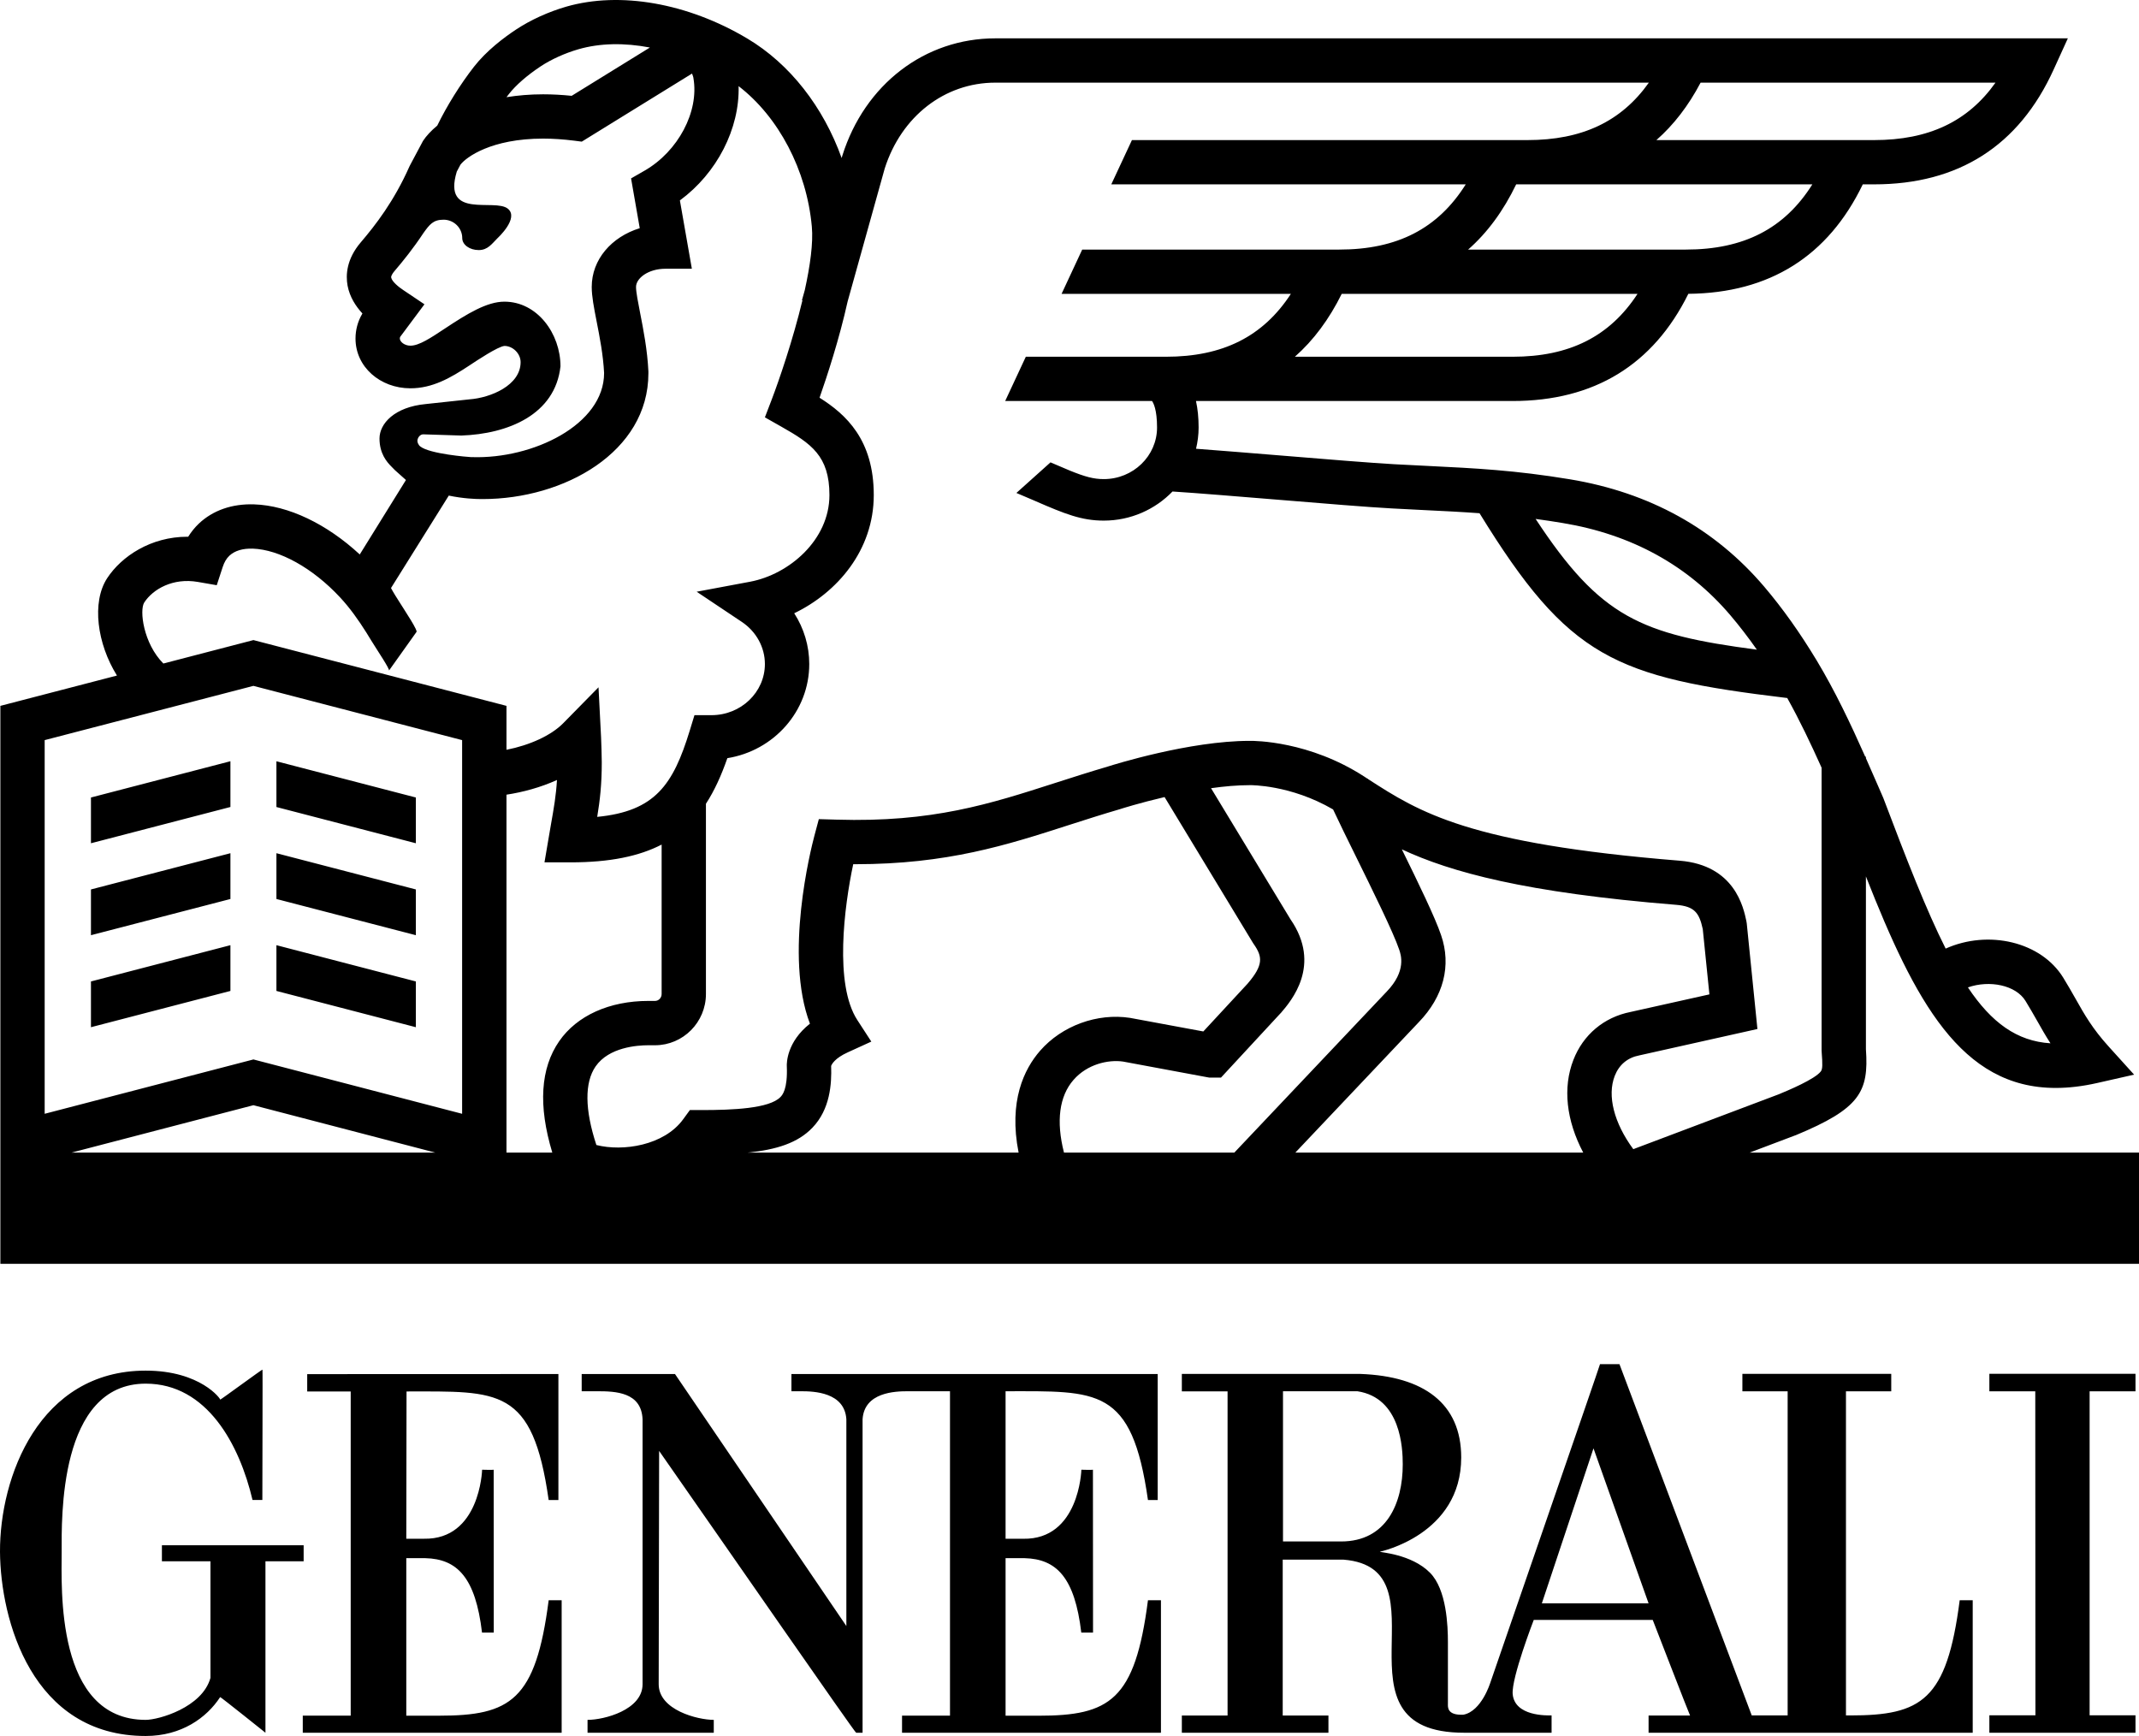
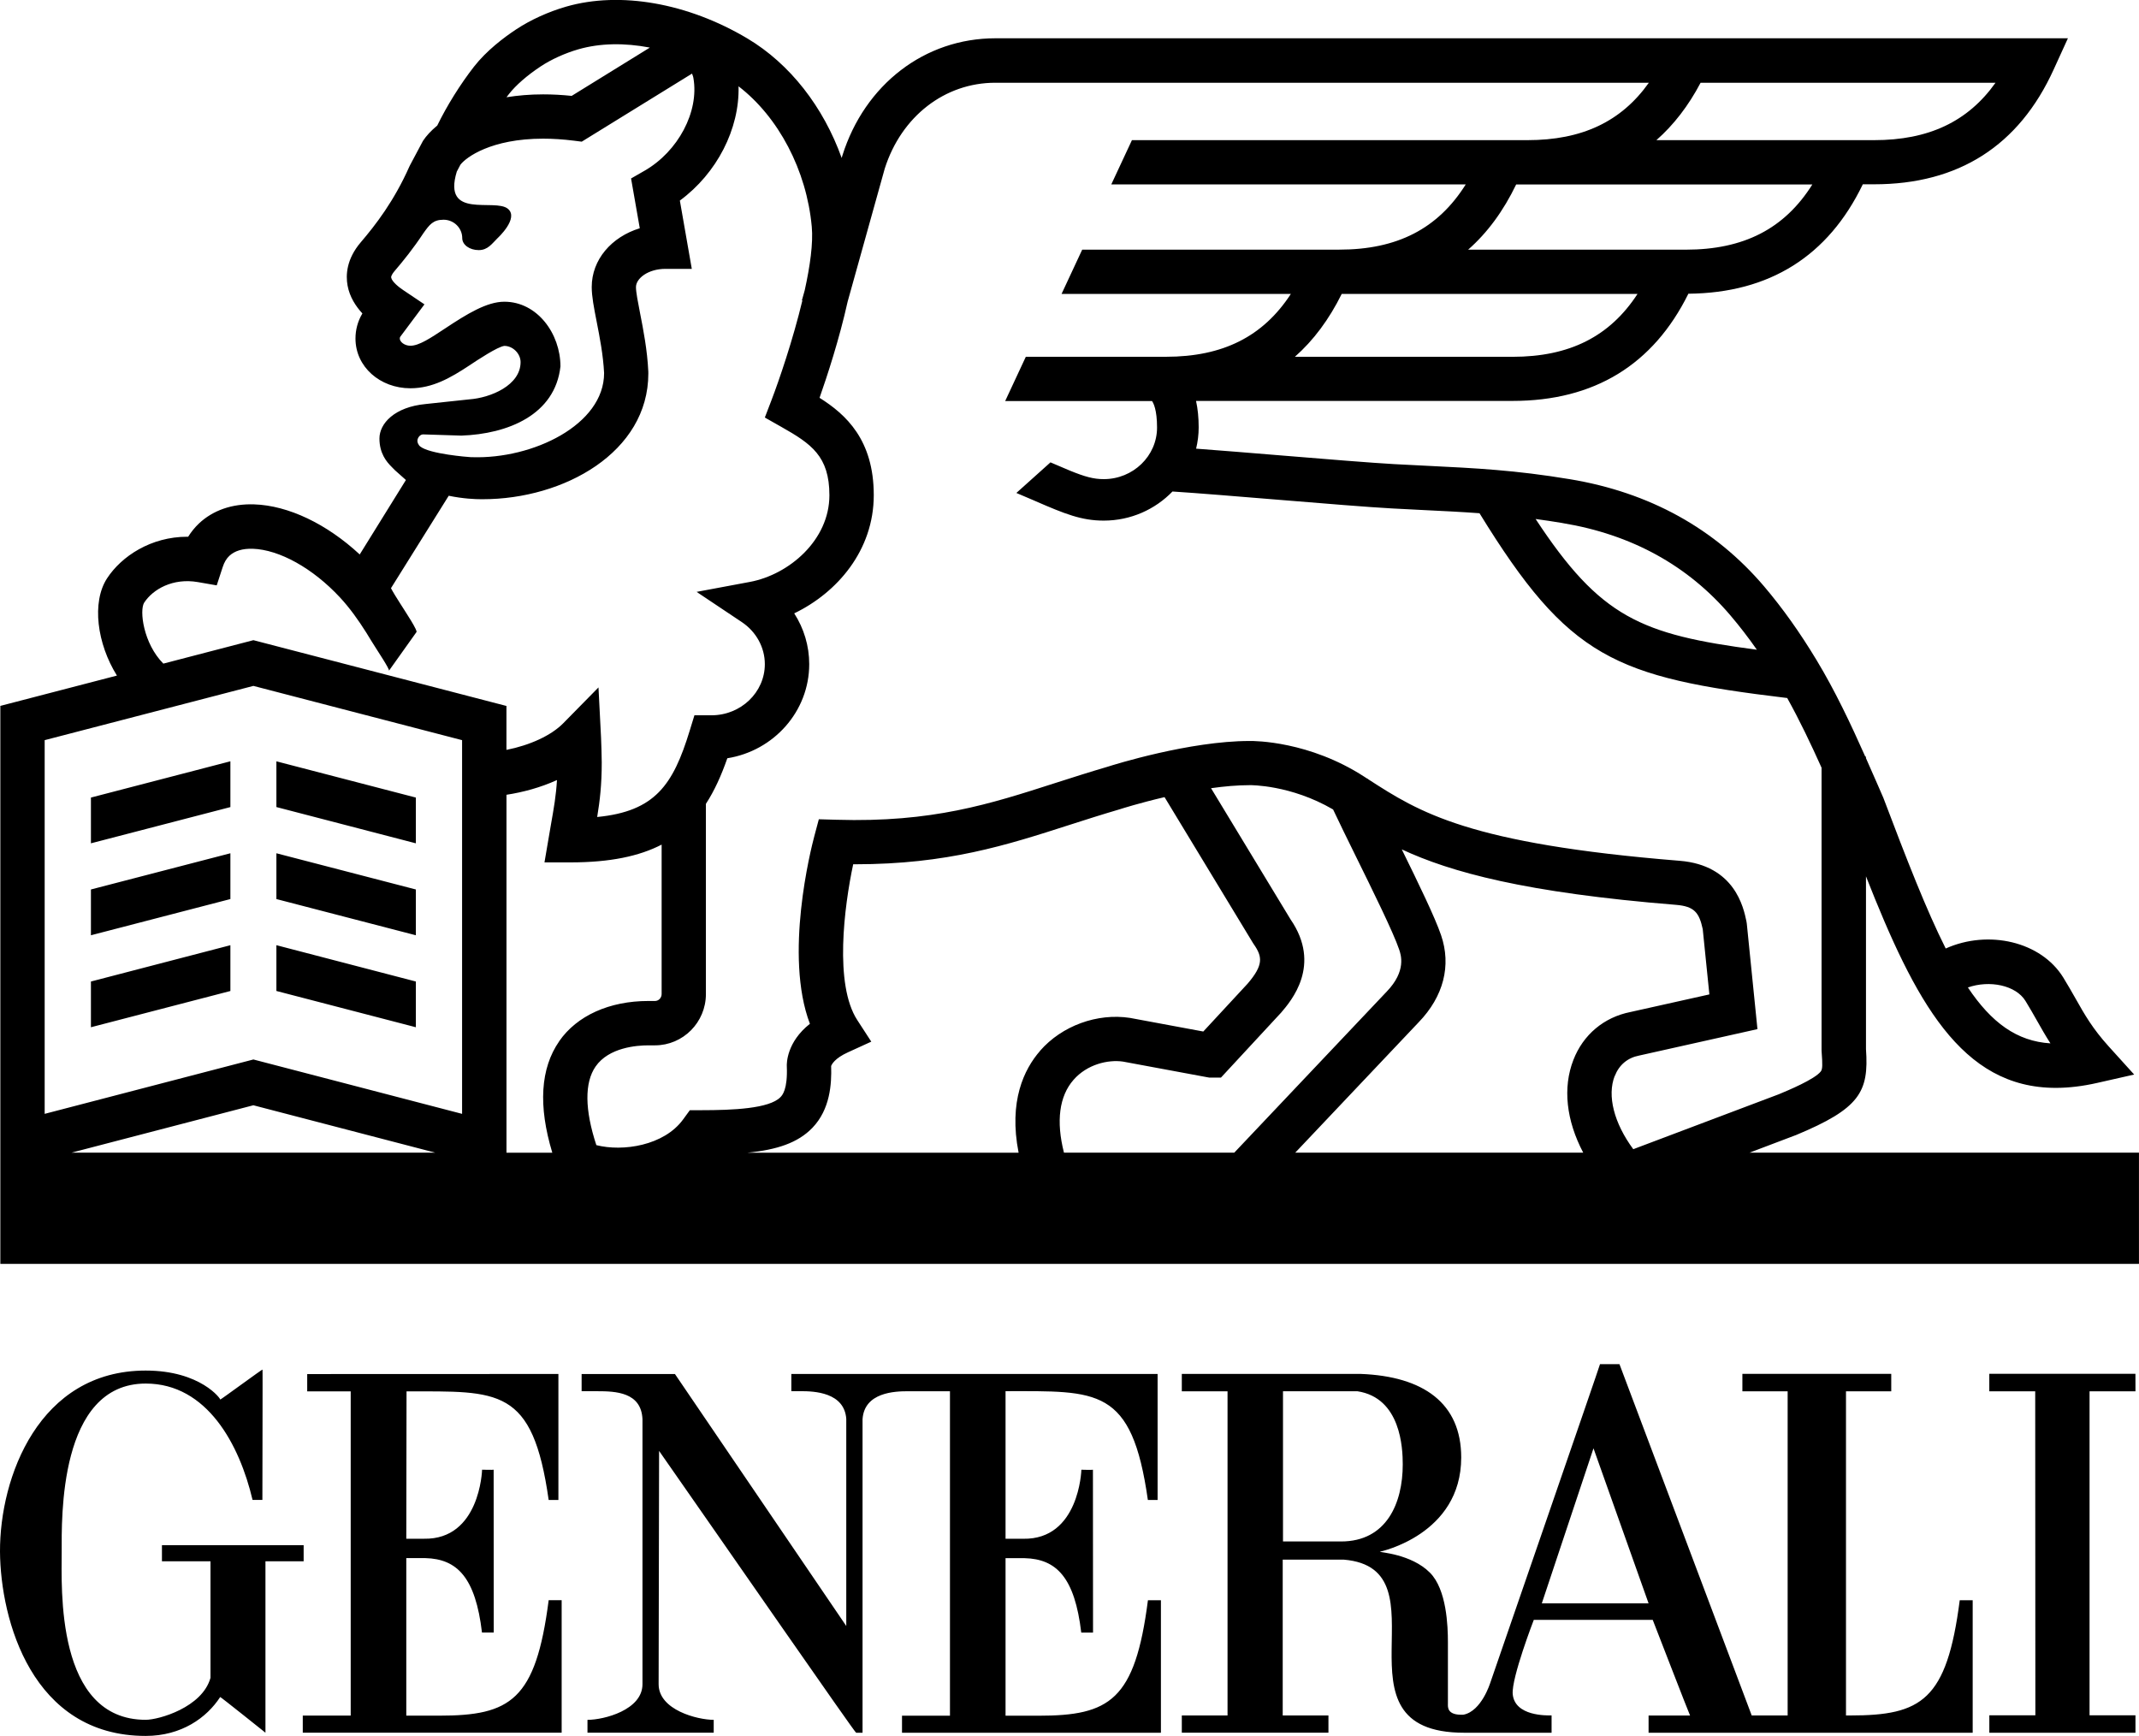
- <svg xmlns="http://www.w3.org/2000/svg" width="69px" height="56px" viewBox="0 0 69 56" version="1.1">
-   <defs />
-   <g id="Desktop" stroke="none" stroke-width="1" fill="none" fill-rule="evenodd">
-     <g id="Work" transform="translate(-542, -2284)" fill="#000000">
-       <g id="Clients" transform="translate(80, 1824)">
-         <g id="logos" transform="translate(128, 448)">
-           <g id="2" transform="translate(256, 0)">
-             <path d="M91.106,61.637 L91.677,61.637 C93.477,61.67 93.552,59.437 93.552,59.411 C93.552,59.411 93.917,59.421 93.925,59.411 L93.928,64.664 L93.549,64.664 C93.339,62.891 92.752,62.289 91.723,62.264 L91.106,62.264 L91.106,67.345 L92.17,67.345 C94.466,67.345 95.283,66.853 95.699,63.621 L96.118,63.621 L96.118,67.895 L87.767,67.895 L87.767,67.344 L89.313,67.344 L89.313,56.886 L87.91,56.886 L87.91,56.327 L96.013,56.324 L96.013,60.389 L95.699,60.389 C95.181,56.736 94.089,56.886 91.114,56.886 L91.106,61.637 Z M87.795,61.847 L87.795,62.365 L86.563,62.365 L86.563,67.895 C86.558,67.891 85.107,66.73 85.102,66.745 C84.667,67.412 83.854,68 82.7,68 C79.028,68 78.016,64.255 78,62.058 C77.99,59.656 79.254,56.214 82.7,56.214 C84.477,56.214 85.133,57.143 85.102,57.15 C85.107,57.165 86.475,56.155 86.467,56.183 C86.475,56.174 86.463,59.656 86.463,60.387 L86.146,60.387 C85.728,58.611 84.684,56.634 82.7,56.634 C79.884,56.634 79.989,61.011 79.989,62.058 C79.989,63.203 79.779,67.48 82.7,67.48 C83.118,67.48 84.524,67.081 84.789,66.126 L84.789,62.365 L83.223,62.365 L83.223,61.847 L87.795,61.847 Z M141.216,63.621 L141.636,63.621 L141.636,67.895 L131.18,67.895 L131.18,67.339 L132.518,67.339 C132.507,67.339 131.312,64.248 131.314,64.256 L127.476,64.256 C127.476,64.256 126.754,66.126 126.796,66.647 C126.861,67.367 127.894,67.337 128.051,67.337 L128.051,67.895 L125.232,67.895 C120.76,67.9 124.758,62.593 121.345,62.312 L119.378,62.312 L119.378,67.339 L120.853,67.339 L120.853,67.895 L116.124,67.895 L116.124,67.339 L117.599,67.339 L117.599,56.883 L116.124,56.883 L116.124,56.321 L121.89,56.321 C123.92,56.397 125.136,57.267 125.136,59.016 C125.136,61.512 122.513,62.055 122.513,62.055 C122.489,62.078 123.523,62.122 124.128,62.733 C124.668,63.275 124.707,64.457 124.707,64.977 L124.707,66.958 C124.707,67.058 124.668,67.339 125.208,67.313 C125.793,67.2 126.069,66.287 126.062,66.318 C126.069,66.287 129.627,55.999 129.613,56.006 L130.241,56.006 L134.508,67.337 L135.666,67.337 L135.666,56.881 L134.206,56.881 L134.206,56.318 L139.008,56.318 L139.008,56.881 L137.547,56.881 L137.547,67.337 L137.687,67.337 C139.982,67.337 140.801,66.853 141.216,63.621 Z M127.737,63.721 L131.18,63.721 L129.403,58.721 L127.737,63.721 Z M121.262,61.725 C122.727,61.725 123.25,60.492 123.25,59.239 C123.25,58.721 123.193,57.092 121.785,56.879 L119.387,56.879 L119.387,61.725 L121.262,61.725 Z M110.438,56.879 L110.438,61.638 L111.008,61.638 C112.809,61.67 112.883,59.437 112.883,59.411 C112.883,59.411 113.249,59.421 113.256,59.411 L113.259,64.664 L112.88,64.664 C112.67,62.891 112.084,62.29 111.054,62.264 L110.438,62.264 L110.438,67.346 L111.501,67.346 C113.797,67.346 114.615,66.853 115.031,63.621 L115.45,63.621 L115.45,67.895 L107.098,67.895 L107.098,67.344 L108.645,67.344 L108.645,56.879 L107.288,56.879 C106.872,56.879 105.882,56.91 105.825,57.782 L105.825,67.895 L105.618,67.895 C105.58,67.901 101.45,61.935 99.262,58.804 L99.248,66.33 C99.248,67.163 100.504,67.48 101.025,67.48 L101.025,67.895 L96.953,67.895 L96.953,67.48 L96.959,67.48 C97.48,67.48 98.728,67.163 98.728,66.33 L98.728,57.782 C98.69,56.906 97.857,56.879 97.265,56.879 L96.764,56.879 L96.764,56.324 L99.774,56.324 L105.302,64.453 L105.302,57.782 L105.302,57.782 C105.245,56.91 104.256,56.879 103.839,56.879 L103.53,56.879 L103.53,56.324 L115.345,56.324 L115.345,60.389 L115.031,60.389 C114.512,56.736 113.414,56.879 110.438,56.879 Z M146.887,56.881 L145.407,56.881 L145.407,67.332 L146.887,67.332 L146.887,67.895 L142.173,67.895 L142.173,67.332 L143.659,67.332 L143.654,56.881 L142.173,56.881 L142.173,56.317 L146.887,56.317 L146.887,56.881 Z M134.44,49.181 L147,49.181 L147,52.769 L78.012,52.769 L78.012,34.77 L81.773,33.792 C81.133,32.769 80.951,31.428 81.456,30.653 C81.92,29.944 82.867,29.314 84.045,29.314 L84.071,29.314 C84.169,29.157 84.284,29.015 84.415,28.89 C84.869,28.462 85.484,28.247 86.197,28.27 C87.3,28.305 88.542,28.901 89.605,29.886 L91.095,27.484 L90.739,27.166 L90.634,27.059 C90.473,26.899 90.242,26.627 90.242,26.146 C90.242,25.666 90.722,25.13 91.734,25.034 L93.138,24.883 C93.829,24.833 94.794,24.43 94.794,23.682 C94.794,23.407 94.545,23.159 94.271,23.159 C94.055,23.183 93.394,23.622 93.144,23.788 C92.53,24.194 91.95,24.526 91.239,24.526 C90.263,24.526 89.468,23.835 89.468,22.921 C89.468,22.644 89.54,22.371 89.679,22.134 L89.691,22.112 C89.48,21.884 89.281,21.583 89.212,21.214 C89.15,20.876 89.174,20.36 89.64,19.815 C90.109,19.266 90.712,18.49 91.208,17.369 L91.23,17.325 L91.644,16.548 C91.751,16.384 91.906,16.217 92.105,16.052 C92.418,15.41 92.846,14.723 93.288,14.155 C93.694,13.635 94.254,13.212 94.653,12.949 C95.118,12.642 95.69,12.382 96.265,12.215 C98.003,11.715 100.186,12.099 102.105,13.242 C103.485,14.063 104.562,15.457 105.15,17.098 L105.173,17.018 C105.896,14.722 107.833,13.237 110.105,13.237 L144.705,13.237 L144.245,14.247 C143.127,16.703 141.179,17.947 138.454,17.947 L138.09,17.947 C136.972,20.265 135.08,21.454 132.463,21.478 C131.329,23.77 129.424,24.936 126.792,24.936 L116.58,24.936 C116.636,25.189 116.665,25.472 116.665,25.791 C116.665,26.027 116.634,26.256 116.582,26.476 C117.364,26.534 118.359,26.616 119.329,26.695 C120.768,26.814 122.256,26.935 122.976,26.975 C123.344,26.995 123.687,27.012 124.017,27.028 C125.609,27.106 126.865,27.168 128.64,27.461 C131.207,27.886 133.316,29.051 134.91,30.925 C135.503,31.623 136.057,32.401 136.601,33.302 C137.199,34.295 137.7,35.354 138.169,36.409 L138.191,36.409 L138.191,36.459 C138.325,36.76 138.456,37.062 138.586,37.36 L138.751,37.74 C139.508,39.739 140.138,41.358 140.763,42.6 C142.141,41.983 143.841,42.377 144.556,43.538 C144.706,43.782 144.831,44.002 144.952,44.215 C145.244,44.734 145.499,45.182 146.022,45.76 L146.842,46.666 L145.65,46.936 C145.173,47.044 144.729,47.095 144.313,47.095 C141.257,47.097 139.767,44.279 138.191,40.272 L138.191,45.847 C138.288,47.226 137.993,47.763 135.922,48.622 L135.9,48.629 L134.44,49.181 Z M130.088,46.707 C129.84,47.344 130.064,48.225 130.687,49.07 L135.384,47.298 C135.683,47.174 136.543,46.815 136.737,46.561 C136.794,46.485 136.794,46.343 136.763,45.925 L136.761,45.872 L136.761,36.765 C136.416,35.998 136.055,35.236 135.653,34.517 C130.08,33.848 128.604,33.233 125.727,28.556 C125.152,28.514 124.577,28.485 123.948,28.455 C123.616,28.439 123.269,28.421 122.899,28.401 C122.159,28.362 120.727,28.244 119.212,28.119 C117.944,28.016 116.634,27.907 115.823,27.855 C115.265,28.432 114.478,28.794 113.606,28.794 C112.886,28.794 112.356,28.579 111.404,28.166 L111.404,28.165 C111.198,28.077 110.993,27.991 110.787,27.902 L111.887,26.915 C112.097,27.004 112.305,27.092 112.515,27.182 C113.003,27.38 113.28,27.455 113.606,27.455 C114.554,27.455 115.324,26.708 115.324,25.791 C115.324,25.211 115.206,24.995 115.162,24.936 L110.425,24.936 L111.091,23.508 L115.611,23.508 C117.444,23.508 118.745,22.857 119.641,21.48 L112.244,21.48 L112.91,20.051 L121.201,20.051 C123.069,20.051 124.384,19.377 125.282,17.947 L113.848,17.947 L114.514,16.519 L127.273,16.519 C129.029,16.519 130.297,15.924 131.189,14.666 L110.105,14.666 C108.473,14.666 107.075,15.753 106.539,17.436 L105.342,21.728 C105.073,22.941 104.677,24.145 104.437,24.83 C105.289,25.366 106.186,26.185 106.186,27.97 C106.186,29.754 105.003,31.116 103.62,31.783 C103.932,32.267 104.105,32.833 104.105,33.42 C104.105,34.947 102.959,36.218 101.463,36.457 C101.27,37.011 101.049,37.502 100.772,37.928 L100.772,44.065 C100.772,44.976 100.035,45.718 99.13,45.718 L98.915,45.718 C98.546,45.718 97.641,45.784 97.214,46.399 C96.853,46.921 96.862,47.794 97.238,48.936 C98.091,49.153 99.422,48.954 100.039,48.104 L100.254,47.809 L100.618,47.809 L100.63,47.809 C101.63,47.809 102.818,47.761 103.175,47.389 C103.234,47.329 103.412,47.143 103.381,46.39 C103.377,46.298 103.376,45.614 104.127,45.022 C103.29,42.82 104.157,39.393 104.268,38.971 L104.414,38.424 L104.98,38.44 C108.077,38.534 109.922,37.938 112.056,37.251 C112.59,37.08 113.141,36.902 113.731,36.729 C113.93,36.665 116.374,35.9 118.305,35.899 C118.478,35.895 120.236,35.904 122.007,37.05 L122.114,37.12 L122.123,37.115 C122.125,37.12 122.128,37.126 122.13,37.131 C123.787,38.202 125.368,39.214 132.186,39.765 C133.957,39.91 134.241,41.269 134.335,41.715 L134.347,41.789 L134.691,45.194 L130.877,46.046 C130.501,46.118 130.228,46.347 130.088,46.707 Z M129.072,49.181 C128.525,48.143 128.406,47.087 128.755,46.19 C129.071,45.376 129.742,44.815 130.594,44.645 L133.142,44.077 L132.928,41.971 C132.812,41.437 132.657,41.237 132.069,41.188 C127.196,40.795 124.8,40.134 123.221,39.399 C123.768,40.512 124.294,41.597 124.486,42.164 C124.825,43.145 124.569,44.145 123.765,44.976 L119.785,49.181 L129.072,49.181 Z M112.322,49.181 L117.817,49.181 L122.731,43.989 C123.374,43.324 123.193,42.799 123.133,42.627 C122.947,42.077 122.276,40.718 121.738,39.626 C121.449,39.04 121.189,38.512 121.003,38.111 C119.626,37.309 118.34,37.329 118.327,37.327 L118.31,37.328 C117.916,37.328 117.49,37.366 117.066,37.426 L119.629,41.656 C120.647,43.132 119.65,44.29 119.322,44.672 L119.304,44.69 L117.387,46.761 L117.009,46.761 L116.941,46.749 L114.226,46.244 C113.747,46.176 113.07,46.329 112.63,46.835 C112.169,47.362 112.064,48.169 112.322,49.181 Z M111.552,45.895 C112.257,45.088 113.396,44.672 114.454,44.835 L114.475,44.839 L116.817,45.273 L118.246,43.73 C118.763,43.127 118.727,42.86 118.443,42.454 L118.417,42.415 L115.567,37.712 C114.762,37.9 114.171,38.088 114.159,38.092 L114.142,38.098 C113.567,38.266 113.023,38.44 112.495,38.61 C110.474,39.262 108.555,39.878 105.591,39.878 L105.523,39.878 C105.233,41.243 104.908,43.754 105.655,44.904 L106.107,45.6 L105.353,45.944 C104.925,46.137 104.83,46.334 104.811,46.385 C104.831,46.967 104.779,47.782 104.207,48.378 C103.736,48.868 103.053,49.088 102.114,49.181 L110.858,49.181 C110.531,47.523 111.034,46.489 111.552,45.895 Z M96.04,45.585 C96.611,44.761 97.66,44.288 98.915,44.288 L99.13,44.288 C99.247,44.288 99.343,44.189 99.343,44.065 L99.343,39.245 C98.618,39.62 97.675,39.818 96.41,39.818 L95.564,39.818 L95.706,38.984 C95.729,38.847 95.752,38.718 95.773,38.594 C95.867,38.062 95.937,37.664 95.967,37.161 C95.437,37.402 94.867,37.554 94.338,37.635 L94.338,49.181 L95.816,49.181 C95.358,47.668 95.432,46.46 96.04,45.585 Z M92.907,47.929 L92.907,35.875 L86.175,34.125 L79.441,35.875 L79.441,47.929 L86.175,46.176 L92.907,47.929 Z M80.306,49.181 L92.042,49.181 L86.175,47.652 L80.306,49.181 Z M82.654,31.434 C82.492,31.682 82.623,32.755 83.27,33.404 L86.175,32.648 L94.338,34.77 L94.338,36.187 C95.092,36.038 95.778,35.725 96.166,35.332 L97.307,34.171 L97.39,35.795 C97.397,35.948 97.412,36.423 97.412,36.592 C97.412,37.313 97.352,37.822 97.265,38.351 C99.132,38.169 99.713,37.317 100.248,35.574 L100.402,35.07 L100.951,35.07 C101.902,35.07 102.674,34.33 102.674,33.42 C102.674,32.881 102.396,32.373 101.929,32.061 L100.473,31.088 L102.194,30.766 C103.453,30.53 104.756,29.419 104.756,27.97 C104.756,26.707 104.167,26.309 103.209,25.766 L102.674,25.463 L102.894,24.889 C103.131,24.269 103.58,22.96 103.885,21.688 L103.87,21.683 L103.961,21.358 C104.133,20.578 104.237,19.837 104.188,19.308 C104.022,17.483 103.113,15.768 101.826,14.779 C101.863,16.15 101.129,17.585 99.932,18.465 L100.318,20.669 L99.468,20.669 C98.908,20.669 98.517,20.978 98.517,21.256 C98.517,21.422 98.582,21.75 98.65,22.1 C98.754,22.63 98.883,23.29 98.916,23.981 L98.916,24.043 C98.916,26.582 96.199,28.099 93.572,28.099 L93.526,28.099 C93.337,28.099 92.942,28.084 92.477,27.987 L90.613,30.969 C90.675,31.091 90.817,31.316 90.916,31.47 C90.968,31.551 91.008,31.613 91.017,31.628 C91.018,31.631 91.02,31.634 91.022,31.636 C91.044,31.672 91.067,31.707 91.089,31.743 C91.183,31.889 91.34,32.137 91.407,32.28 C91.432,32.334 91.445,32.372 91.436,32.384 C91.14,32.798 90.845,33.215 90.549,33.63 C90.579,33.588 90.146,32.938 90.115,32.883 C90.103,32.862 90.043,32.77 89.973,32.658 C89.922,32.578 89.866,32.488 89.817,32.404 C89.565,32.003 89.284,31.606 88.965,31.265 C88.09,30.325 87.013,29.726 86.152,29.698 C85.826,29.689 85.572,29.765 85.399,29.927 C85.304,30.017 85.236,30.133 85.184,30.29 L84.992,30.878 L84.382,30.772 C83.578,30.633 82.935,31.004 82.654,31.434 Z M91.468,26.186 C91.452,26.261 91.499,26.359 91.559,26.403 C91.863,26.644 93.104,26.742 93.184,26.745 L93.234,26.746 C95.184,26.809 97.487,25.704 97.487,24.032 C97.458,23.451 97.346,22.879 97.247,22.374 C97.158,21.919 97.088,21.559 97.088,21.256 C97.088,20.374 97.724,19.642 98.637,19.361 L98.357,17.755 L98.791,17.506 C99.876,16.883 100.555,15.6 100.369,14.523 L100.366,14.501 C100.366,14.501 100.355,14.447 100.324,14.373 L96.767,16.569 L96.516,16.537 C96.174,16.494 95.838,16.471 95.521,16.471 C93.845,16.471 93.034,17.072 92.853,17.313 L92.735,17.535 C92.264,19.093 93.96,18.385 94.383,18.733 C94.754,19.037 94.053,19.679 94.053,19.679 C93.871,19.858 93.739,20.067 93.444,20.067 C93.149,20.067 92.911,19.896 92.911,19.679 C92.911,19.353 92.64,19.087 92.309,19.087 C91.973,19.087 91.857,19.241 91.656,19.522 C91.33,20.015 91.007,20.415 90.726,20.744 C90.697,20.777 90.607,20.89 90.619,20.953 C90.644,21.086 90.868,21.265 91.013,21.36 L91.692,21.816 L90.907,22.869 C90.901,22.885 90.898,22.904 90.898,22.921 C90.898,23.025 91.05,23.151 91.239,23.151 C91.518,23.151 91.887,22.906 92.353,22.597 C93.068,22.123 93.705,21.731 94.271,21.731 C95.33,21.731 96.08,22.76 96.08,23.818 C95.908,25.38 94.382,25.998 92.883,26.05 L91.654,26.011 C91.569,26.009 91.49,26.087 91.468,26.186 Z M94.416,15.034 C94.39,15.066 94.365,15.101 94.339,15.135 C94.7,15.077 95.093,15.042 95.521,15.042 C95.819,15.042 96.127,15.059 96.441,15.091 L98.964,13.533 C98.145,13.376 97.352,13.389 96.662,13.588 C96.228,13.713 95.783,13.914 95.441,14.14 C95.005,14.429 94.64,14.747 94.416,15.034 Z M132.858,14.666 C132.467,15.409 131.992,16.027 131.432,16.519 L138.454,16.519 C140.21,16.519 141.479,15.924 142.371,14.666 L132.858,14.666 Z M132.381,20.051 C134.249,20.051 135.565,19.377 136.463,17.947 L126.909,17.947 C126.497,18.802 125.98,19.506 125.359,20.051 L132.381,20.051 Z M126.792,23.508 C128.626,23.508 129.926,22.856 130.823,21.48 L121.281,21.48 C120.875,22.3 120.371,22.978 119.77,23.508 L126.792,23.508 Z M128.406,28.871 C128.102,28.82 127.815,28.777 127.536,28.74 C129.628,31.92 130.931,32.466 134.673,32.957 C134.395,32.561 134.113,32.194 133.82,31.849 C132.452,30.24 130.631,29.238 128.406,28.871 Z M143.338,44.287 C143.027,43.78 142.18,43.607 141.481,43.852 C142.24,44.987 143.06,45.588 144.144,45.655 C143.982,45.404 143.846,45.164 143.707,44.917 C143.592,44.717 143.475,44.509 143.338,44.287 Z M91.415,37.726 L91.415,39.202 L86.917,38.033 L86.917,36.557 L91.415,37.726 Z M80.934,39.202 L80.934,37.726 L85.433,36.556 L85.433,38.032 L80.934,39.202 Z M80.934,42.168 L80.934,40.692 L85.433,39.523 L85.433,41 L80.934,42.168 Z M91.415,40.692 L91.415,42.168 L86.917,41 L86.917,39.523 L91.415,40.692 Z M91.415,43.66 L91.415,45.136 L86.917,43.966 L86.917,42.49 L91.415,43.66 Z M80.934,45.136 L80.934,43.66 L85.433,42.49 L85.433,43.966 L80.934,45.136 Z" id="Combined-Shape" />
-           </g>
-         </g>
-       </g>
-     </g>
-   </g>
+ <svg xmlns="http://www.w3.org/2000/svg" height="56" viewBox="0 0 69 56" width="69">
+   <path d="m91.106 61.637h.571c1.8.033 1.874-2.2 1.874-2.227 0 0 .366.01.373 0l.003 5.253h-.379c-.21-1.773-.797-2.375-1.826-2.401h-.616v5.082h1.063c2.296 0 3.113-.492 3.53-3.724h.419v4.273h-8.351v-.551h1.546v-10.458h-1.403v-.559l8.103-.003v4.065h-.314c-.518-3.653-1.61-3.503-4.585-3.503zm-3.311.209v.518h-1.232v5.53c-.005-.004-1.456-1.165-1.46-1.151-.435.668-1.248 1.255-2.403 1.255-3.671 0-4.683-3.745-4.7-5.942-.01-2.402 1.254-5.844 4.7-5.844 1.778 0 2.434.929 2.403.936.005.015 1.372-.994 1.365-.967.007-.009-.004 3.473-.004 4.204h-.317c-.418-1.776-1.462-3.754-3.446-3.754-2.816 0-2.711 4.377-2.711 5.425 0 1.145-.209 5.422 2.711 5.422.419 0 1.824-.398 2.089-1.354v-3.76h-1.566v-.518zm53.421 1.775h.419v4.274l-10.455-0v-.556h1.338c-.01 0-1.206-3.091-1.204-3.084h-3.837s-.722 1.87-.68 2.392c.065.719 1.097.69 1.254.69v.558h-2.819c-4.472.005-.474-5.302-3.887-5.584h-1.967v5.027h1.475v.556l-4.73 0v-.556h1.475v-10.456h-1.475v-.562h5.766c2.031.077 3.247.946 3.247 2.696 0 2.496-2.623 3.039-2.623 3.039-.024.023 1.01.068 1.615.678.54.543.579 1.725.579 2.244v1.981c0 .1-.039.381.501.355.585-.113.861-1.026.854-.995.007-.03 3.565-10.319 3.551-10.312h.628l4.266 11.332h1.159v-10.456h-1.46v-.563h4.802v.563h-1.46v10.456h.14c2.295 0 3.113-.484 3.529-3.716zm-13.48.1h3.444l-1.777-5.001zm-6.475-1.996c1.465 0 1.989-1.233 1.989-2.486 0-.518-.058-2.147-1.465-2.36h-2.398v4.846zm-10.824-4.846v4.759h.571c1.801.032 1.875-2.201 1.875-2.227 0 0 .366.01.373 0l.003 5.253h-.38c-.21-1.773-.796-2.375-1.826-2.4h-.616v5.082h1.063c2.297 0 3.114-.493 3.53-3.724h.419v4.274l-8.352-0v-.551h1.547v-10.466h-1.357c-.416 0-1.406.031-1.463.903v10.113h-.207c-.038.005-4.168-5.96-6.356-9.091l-.015 7.525c0 .834 1.256 1.15 1.777 1.15v.415h-4.072v-.415h.006c.521 0 1.768-.316 1.768-1.15v-8.548c-.038-.876-.87-.903-1.463-.903h-.5v-.555h3.01l5.527 8.129v-6.672h.001c-.057-.872-1.047-.903-1.464-.903h-.309v-.555h11.815v4.065h-.314c-.518-3.653-1.617-3.51-4.593-3.51zm36.449.002h-1.481v10.451h1.481v.563h-4.714v-.563h1.485l-.005-10.451h-1.481v-.564h4.714zm-12.447-7.699h12.56v3.588h-68.988v-17.999l3.761-.978c-.64-1.023-.822-2.365-.317-3.139.464-.709 1.411-1.34 2.589-1.34h.026c.098-.157.213-.298.344-.424.453-.428 1.069-.643 1.782-.62 1.103.035 2.345.63 3.408 1.616l1.49-2.402-.357-.318-.105-.107c-.161-.161-.392-.432-.392-.914 0-.48.48-1.016 1.492-1.112l1.405-.15c.691-.05 1.656-.454 1.656-1.202 0-.274-.249-.523-.523-.523-.217.024-.878.463-1.127.629-.614.406-1.195.738-1.905.738-.977 0-1.771-.691-1.771-1.605 0-.277.072-.55.211-.788l.012-.021c-.211-.228-.41-.529-.478-.899-.062-.338-.038-.854.428-1.399.469-.549 1.072-1.325 1.568-2.446l.022-.044.414-.778c.107-.163.262-.331.461-.495.313-.642.741-1.329 1.183-1.897.407-.521.966-.944 1.365-1.207.465-.307 1.038-.567 1.613-.733 1.738-.5 3.921-.116 5.84 1.026 1.38.821 2.457 2.215 3.045 3.857l.023-.08c.724-2.296 2.66-3.781 4.933-3.781h34.6l-.461 1.01c-1.118 2.456-3.066 3.7-5.79 3.7h-.365c-1.118 2.318-3.01 3.506-5.627 3.53-1.134 2.293-3.039 3.458-5.671 3.458h-10.211c.056.253.085.536.085.855 0 .236-.03.465-.083.685.782.058 1.777.139 2.747.219 1.439.119 2.927.24 3.647.28.368.019.711.037 1.041.053 1.591.078 2.848.139 4.622.433 2.567.425 4.677 1.589 6.27 3.463.593.699 1.147 1.476 1.691 2.378.599.993 1.099 2.052 1.568 3.107h.022v.05c.134.301.265.602.396.9l.165.38c.757 1.999 1.387 3.618 2.012 4.861 1.378-.618 3.078-.224 3.793.938.15.244.275.464.396.677.293.519.547.967 1.07 1.545l.82.906-1.192.27c-.477.108-.921.16-1.336.16-3.056.001-4.546-2.816-6.123-6.824v5.576c.097 1.379-.198 1.915-2.269 2.775l-.021.007zm-4.352-2.474c-.248.637-.024 1.518.599 2.363l4.697-1.773c.299-.124 1.159-.483 1.353-.736.057-.076.057-.218.026-.637l-.002-.052v-9.108c-.345-.766-.707-1.528-1.108-2.248-5.574-.669-7.049-1.284-9.926-5.961-.575-.042-1.151-.071-1.779-.101-.332-.016-.679-.034-1.049-.054-.74-.04-2.171-.157-3.687-.282-1.268-.104-2.577-.212-3.389-.264-.558.577-1.344.939-2.217.939-.72 0-1.25-.215-2.202-.628v-.001c-.206-.088-.411-.174-.617-.263l1.1-.987c.21.089.419.177.628.267.488.199.766.274 1.091.274.948 0 1.719-.747 1.719-1.664 0-.58-.119-.796-.162-.855h-4.737l.666-1.428h4.52c1.834 0 3.134-.651 4.03-2.028h-7.397l.666-1.428h8.291c1.868 0 3.183-.674 4.081-2.104h-11.434l.666-1.428h12.759c1.756 0 3.024-.595 3.916-1.852h-21.083c-1.632 0-3.031 1.087-3.566 2.77l-1.197 4.292c-.269 1.213-.665 2.417-.906 3.102.852.536 1.749 1.355 1.749 3.14 0 1.784-1.183 3.146-2.566 3.813.312.484.484 1.05.484 1.637 0 1.528-1.146 2.799-2.642 3.037-.193.554-.414 1.045-.691 1.471v6.137c0 .911-.737 1.653-1.642 1.653h-.215c-.369 0-1.274.066-1.701.682-.361.521-.352 1.394.024 2.537.853.217 2.185.018 2.801-.832l.215-.295h.364.013c1 0 2.187-.049 2.545-.42.059-.06.237-.246.206-.999-.004-.092-.005-.776.745-1.368-.837-2.202.03-5.63.142-6.051l.146-.547.565.016c3.097.093 4.942-.503 7.077-1.19.534-.171 1.085-.348 1.675-.521.199-.064 2.643-.829 4.574-.83.173-.004 1.932.005 3.702 1.151l.107.069.01-.005c.002.005.004.011.007.016 1.657 1.072 3.238 2.083 10.056 2.634 1.771.145 2.056 1.504 2.149 1.951l.012.074.344 3.405-3.814.852c-.376.072-.649.301-.789.662zm-1.016 2.474c-.546-1.038-.666-2.094-.316-2.992.316-.814.986-1.375 1.839-1.544l2.547-.568-.214-2.106c-.116-.534-.271-.734-.859-.783-4.874-.393-7.269-1.054-8.849-1.789.547 1.113 1.073 2.198 1.266 2.764.338.981.082 1.981-.722 2.813l-3.98 4.205zm-16.75 0h5.495l4.915-5.193c.643-.665.461-1.19.402-1.362-.186-.55-.857-1.909-1.395-3.001-.288-.586-.548-1.114-.735-1.514-1.377-.802-2.663-.782-2.676-.785l-.017.001c-.394 0-.82.038-1.244.098l2.563 4.229c1.017 1.477.021 2.634-.307 3.016l-.018.019-1.918 2.071h-.378l-.068-.012-2.715-.504c-.479-.069-1.156.085-1.596.59-.461.527-.565 1.335-.308 2.347zm-.77-3.286c.705-.807 1.844-1.223 2.902-1.06l.021.004 2.342.435 1.429-1.543c.517-.603.481-.871.197-1.276l-.026-.04-2.85-4.702c-.805.188-1.396.376-1.408.38l-.017.006c-.574.168-1.119.342-1.647.512-2.022.651-3.94 1.268-6.904 1.268h-.068c-.29 1.365-.615 3.876.132 5.026l.452.696-.753.344c-.428.194-.523.39-.542.442.019.582-.032 1.397-.604 1.993-.472.49-1.154.71-2.093.803h8.744c-.326-1.659.176-2.693.694-3.286zm-15.512-.309c.571-.824 1.62-1.297 2.875-1.297h.215c.117 0 .214-.1.214-.224v-4.82c-.725.375-1.669.573-2.933.573h-.846l.142-.833c.023-.138.046-.267.067-.39.094-.532.164-.93.194-1.433-.53.242-1.1.394-1.629.475v11.546h1.478c-.458-1.514-.384-2.721.224-3.596zm-3.133 2.344v-12.055l-6.732-1.75-6.733 1.75v12.055l6.733-1.754zm-12.601 1.252h11.736l-5.868-1.529zm2.348-17.747c-.162.249-.031 1.321.616 1.971l2.905-.756 8.163 2.122v1.417c.754-.149 1.44-.462 1.828-.855l1.141-1.16.083 1.624c.007.152.022.627.022.796 0 .721-.06 1.231-.147 1.76 1.867-.182 2.448-1.034 2.982-2.777l.155-.504h.548c.951 0 1.723-.74 1.723-1.65 0-.539-.278-1.047-.745-1.358l-1.456-.973 1.722-.322c1.259-.236 2.562-1.346 2.562-2.795 0-1.263-.589-1.661-1.548-2.204l-.535-.303.22-.574c.237-.62.686-1.929.991-3.201l-.015-.005.091-.326c.172-.779.276-1.52.227-2.05-.166-1.824-1.075-3.54-2.362-4.529.037 1.371-.697 2.806-1.893 3.686l.385 2.203h-.85c-.56 0-.951.309-.951.588 0 .165.065.494.133.844.104.53.233 1.19.265 1.881l.001.062c0 2.539-2.717 4.056-5.344 4.056h-.046c-.189 0-.584-.015-1.049-.112l-1.863 2.982c.062.122.204.347.302.501.052.082.092.143.101.158.001.002.004.005.005.008.023.036.046.071.068.107.094.146.251.394.318.537.025.054.038.092.029.104-.296.414-.591.831-.887 1.246.03-.042-.403-.693-.434-.747-.012-.021-.072-.113-.142-.225-.051-.08-.107-.17-.156-.255-.252-.401-.534-.797-.852-1.139-.875-.94-1.953-1.539-2.813-1.567-.326-.009-.581.067-.753.229-.095.09-.164.207-.215.364l-.192.588-.61-.106c-.804-.139-1.448.231-1.729.662zm8.815-5.248c-.016.075.031.174.091.217.304.241 1.545.339 1.625.342l.05.001c1.95.063 4.253-1.042 4.253-2.714-.029-.581-.141-1.153-.24-1.659-.089-.454-.159-.814-.159-1.117 0-.882.637-1.615 1.55-1.895l-.281-1.606.434-.249c1.085-.623 1.764-1.906 1.578-2.984l-.004-.022s-.01-.054-.041-.128l-3.558 2.196-.251-.032c-.343-.043-.678-.065-.995-.065-1.676 0-2.487.601-2.668.841l-.117.222c-.472 1.558 1.224.85 1.647 1.198.371.304-.33.947-.33.947-.182.178-.314.387-.609.387-.295 0-.532-.171-.532-.387 0-.327-.271-.593-.602-.593-.336 0-.452.155-.652.436-.326.493-.649.893-.93 1.221-.029.034-.12.147-.108.21.025.133.25.312.394.407l.679.456-.786 1.053c-.006.016-.009.035-.009.052 0 .104.152.23.341.23.279 0 .647-.245 1.114-.554.715-.474 1.352-.866 1.918-.866 1.059 0 1.809 1.029 1.809 2.087-.172 1.563-1.698 2.18-3.197 2.232l-1.229-.039c-.085-.002-.164.076-.186.175zm2.948-11.152c-.026.032-.051.068-.077.101.361-.058.754-.093 1.182-.093.298 0 .605.016.92.049l2.522-1.558c-.818-.157-1.611-.144-2.301.054-.434.125-.879.327-1.221.553-.436.289-.801.607-1.025.894zm38.442-.367c-.391.743-.867 1.36-1.426 1.852h7.023c1.756 0 3.024-.595 3.917-1.852zm-.477 5.385c1.868 0 3.184-.674 4.082-2.104h-9.554c-.412.855-.929 1.559-1.55 2.104zm-5.589 3.456c1.834 0 3.135-.652 4.031-2.028h-9.542c-.406.82-.91 1.498-1.511 2.028zm1.614 5.363c-.304-.051-.592-.094-.87-.131 2.092 3.18 3.395 3.726 7.137 4.217-.277-.396-.56-.763-.853-1.107-1.368-1.609-3.189-2.611-5.414-2.978zm14.932 15.416c-.311-.507-1.158-.68-1.858-.435.759 1.135 1.579 1.736 2.663 1.803-.161-.251-.298-.491-.437-.738-.114-.2-.231-.408-.368-.63zm-51.923-6.561v1.476l-4.499-1.17v-1.475zm-10.482 1.476v-1.476l4.499-1.17v1.477zm0 2.966v-1.477l4.499-1.168v1.477zm10.482-1.477v1.477l-4.499-1.168v-1.477zm0 2.969v1.475l-4.499-1.17v-1.477zm-10.482 1.475v-1.475l4.499-1.171v1.477z" fill-rule="evenodd" transform="translate(-78 -12)" />
</svg>
